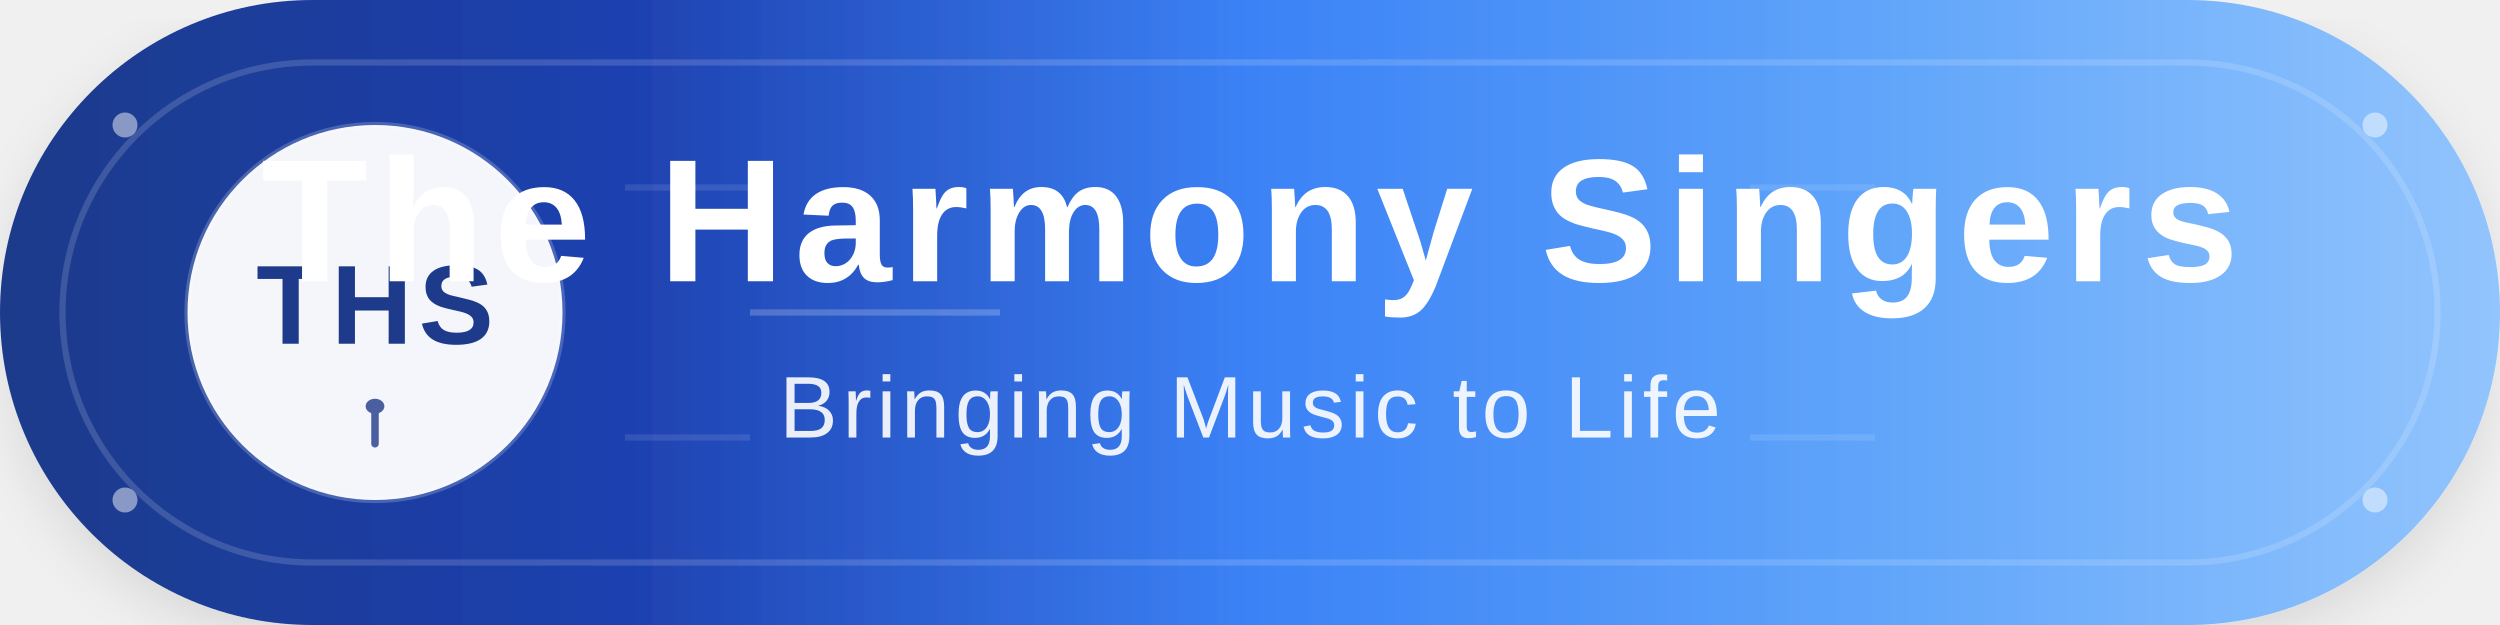
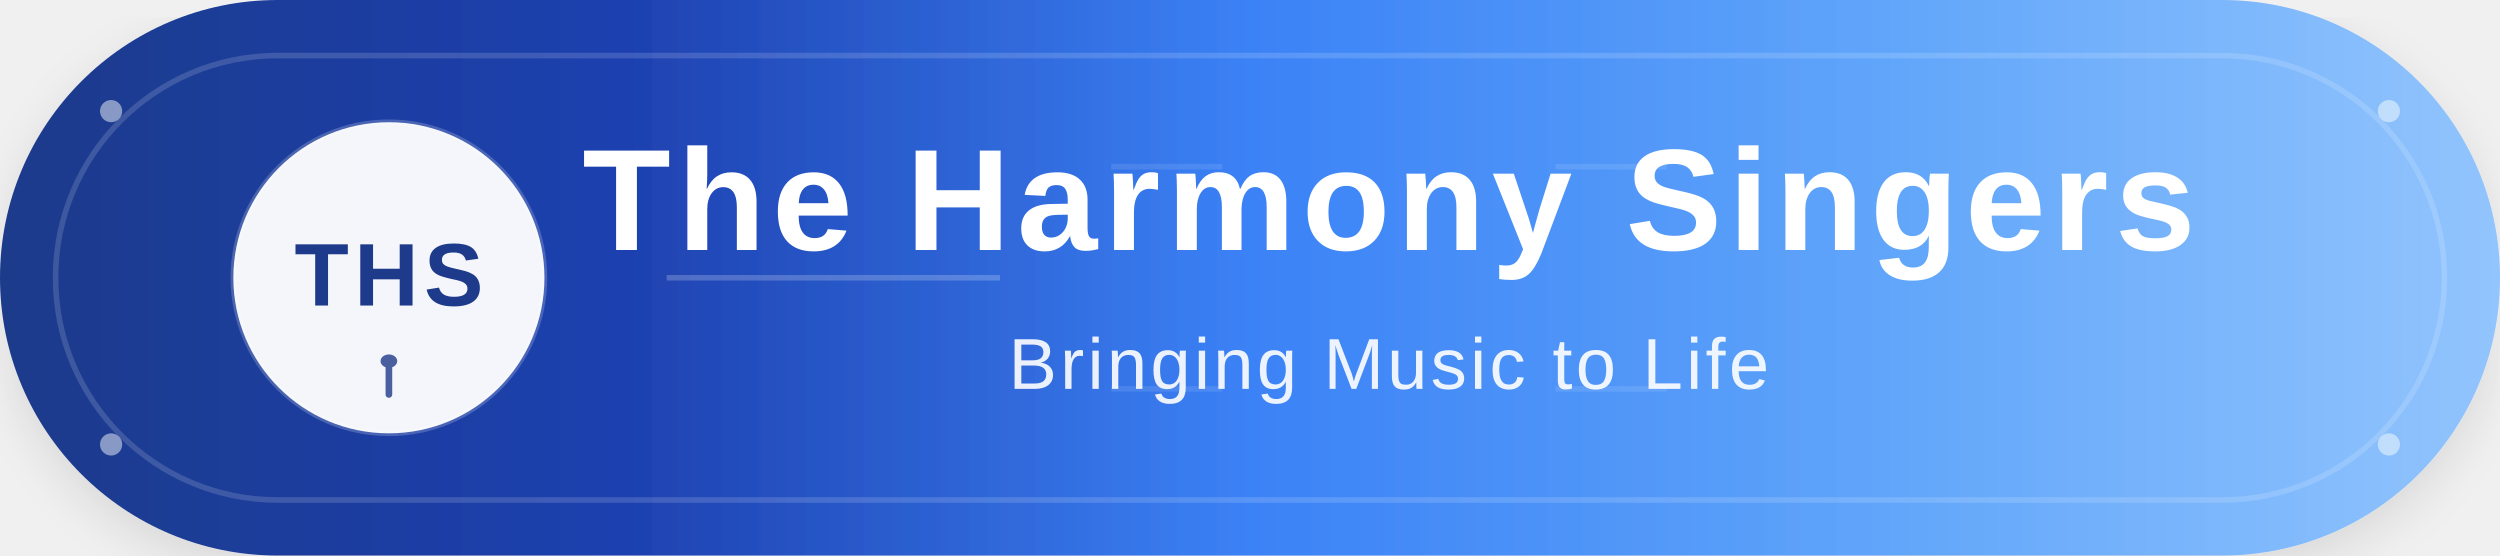
- <svg xmlns="http://www.w3.org/2000/svg" width="400" height="100" viewBox="0 0 400 100">
+ <svg xmlns="http://www.w3.org/2000/svg" width="450" height="100" viewBox="0 0 450 100">
  <defs>
    <linearGradient id="horizontalHexagonGradient" x1="0%" y1="0%" x2="100%" y2="0%">
      <stop offset="0%" style="stop-color:#1e3a8a;stop-opacity:1" />
      <stop offset="25%" style="stop-color:#1e40af;stop-opacity:1" />
      <stop offset="50%" style="stop-color:#3b82f6;stop-opacity:1" />
      <stop offset="75%" style="stop-color:#60a5fa;stop-opacity:1" />
      <stop offset="100%" style="stop-color:#93c5fd;stop-opacity:1" />
    </linearGradient>
    <linearGradient id="horizontalAccentGradient" x1="0%" y1="0%" x2="100%" y2="0%">
      <stop offset="0%" style="stop-color:#60a5fa;stop-opacity:1" />
      <stop offset="100%" style="stop-color:#93c5fd;stop-opacity:1" />
    </linearGradient>
    <filter id="horizontalHexagonShadow" x="-50%" y="-50%" width="200%" height="200%">
      <feDropShadow dx="0" dy="6" stdDeviation="8" flood-color="#000000" flood-opacity="0.15" />
      <feDropShadow dx="0" dy="3" stdDeviation="4" flood-color="#000000" flood-opacity="0.1" />
    </filter>
  </defs>
-   <rect x="0" y="0" width="400" height="100" rx="50" fill="url(#horizontalHexagonGradient)" filter="url(#horizontalHexagonShadow)" />
-   <rect x="10" y="10" width="380" height="80" rx="40" fill="none" stroke="rgba(255,255,255,0.15)" stroke-width="1" />
-   <circle cx="60" cy="50" r="30" fill="rgba(255,255,255,0.95)" stroke="rgba(255,255,255,0.2)" stroke-width="1" />
-   <text x="60" y="55" font-family="'Segoe UI', Arial, sans-serif" font-size="18" font-weight="900" text-anchor="middle" fill="#1e3a8a" letter-spacing="1">
+   <rect x="0" y="0" width="450" height="100" rx="50" fill="url(#horizontalHexagonGradient)" filter="url(#horizontalHexagonShadow)" />
+   <rect x="10" y="10" width="430" height="80" rx="40" fill="none" stroke="rgba(255,255,255,0.15)" stroke-width="1" />
+   <circle cx="70" cy="50" r="28" fill="rgba(255,255,255,0.95)" stroke="rgba(255,255,255,0.2)" stroke-width="1" />
+   <text x="70" y="55" font-family="'Segoe UI', Arial, sans-serif" font-size="16" font-weight="900" text-anchor="middle" fill="#1e3a8a" letter-spacing="1">
    THS
  </text>
  <g fill="#1e3a8a" opacity="0.8">
-     <ellipse cx="60" cy="65" rx="1.5" ry="1.2" />
-     <line x1="60" y1="65" x2="60" y2="71" stroke="#1e3a8a" stroke-width="1.2" stroke-linecap="round" />
+     <ellipse cx="70" cy="65" rx="1.5" ry="1.2" />
+     <line x1="70" y1="65" x2="70" y2="71" stroke="#1e3a8a" stroke-width="1.2" stroke-linecap="round" />
  </g>
-   <text x="200" y="45" font-family="'Segoe UI', Arial, sans-serif" font-size="28" font-weight="700" text-anchor="middle" fill="white" letter-spacing="1.5">
+   <text x="250" y="45" font-family="'Segoe UI', Arial, sans-serif" font-size="26" font-weight="700" text-anchor="middle" fill="white" letter-spacing="1.2">
    The Harmony Singers
  </text>
-   <text x="200" y="70" font-family="'Segoe UI', Arial, sans-serif" font-size="14" font-weight="400" text-anchor="middle" fill="rgba(255,255,255,0.9)" letter-spacing="0.8">
+   <text x="250" y="70" font-family="'Segoe UI', Arial, sans-serif" font-size="13" font-weight="400" text-anchor="middle" fill="rgba(255,255,255,0.9)" letter-spacing="0.6">
    Bringing Music to Life
  </text>
-   <line x1="120" y1="50" x2="160" y2="50" stroke="rgba(255,255,255,0.3)" stroke-width="1" opacity="0.7" />
+   <line x1="120" y1="50" x2="180" y2="50" stroke="rgba(255,255,255,0.3)" stroke-width="1" opacity="0.7" />
  <circle cx="20" cy="20" r="2" fill="rgba(255,255,255,0.6)" opacity="0.8" />
-   <circle cx="380" cy="20" r="2" fill="rgba(255,255,255,0.6)" opacity="0.8" />
+   <circle cx="430" cy="20" r="2" fill="rgba(255,255,255,0.6)" opacity="0.8" />
  <circle cx="20" cy="80" r="2" fill="rgba(255,255,255,0.6)" opacity="0.8" />
-   <circle cx="380" cy="80" r="2" fill="rgba(255,255,255,0.6)" opacity="0.8" />
-   <line x1="100" y1="30" x2="120" y2="30" stroke="rgba(255,255,255,0.2)" stroke-width="1" opacity="0.5" />
+   <circle cx="430" cy="80" r="2" fill="rgba(255,255,255,0.6)" opacity="0.8" />
+   <line x1="200" y1="30" x2="220" y2="30" stroke="rgba(255,255,255,0.2)" stroke-width="1" opacity="0.5" />
  <line x1="280" y1="30" x2="300" y2="30" stroke="rgba(255,255,255,0.2)" stroke-width="1" opacity="0.5" />
-   <line x1="100" y1="70" x2="120" y2="70" stroke="rgba(255,255,255,0.2)" stroke-width="1" opacity="0.5" />
+   <line x1="200" y1="70" x2="220" y2="70" stroke="rgba(255,255,255,0.2)" stroke-width="1" opacity="0.5" />
  <line x1="280" y1="70" x2="300" y2="70" stroke="rgba(255,255,255,0.2)" stroke-width="1" opacity="0.5" />
</svg>
